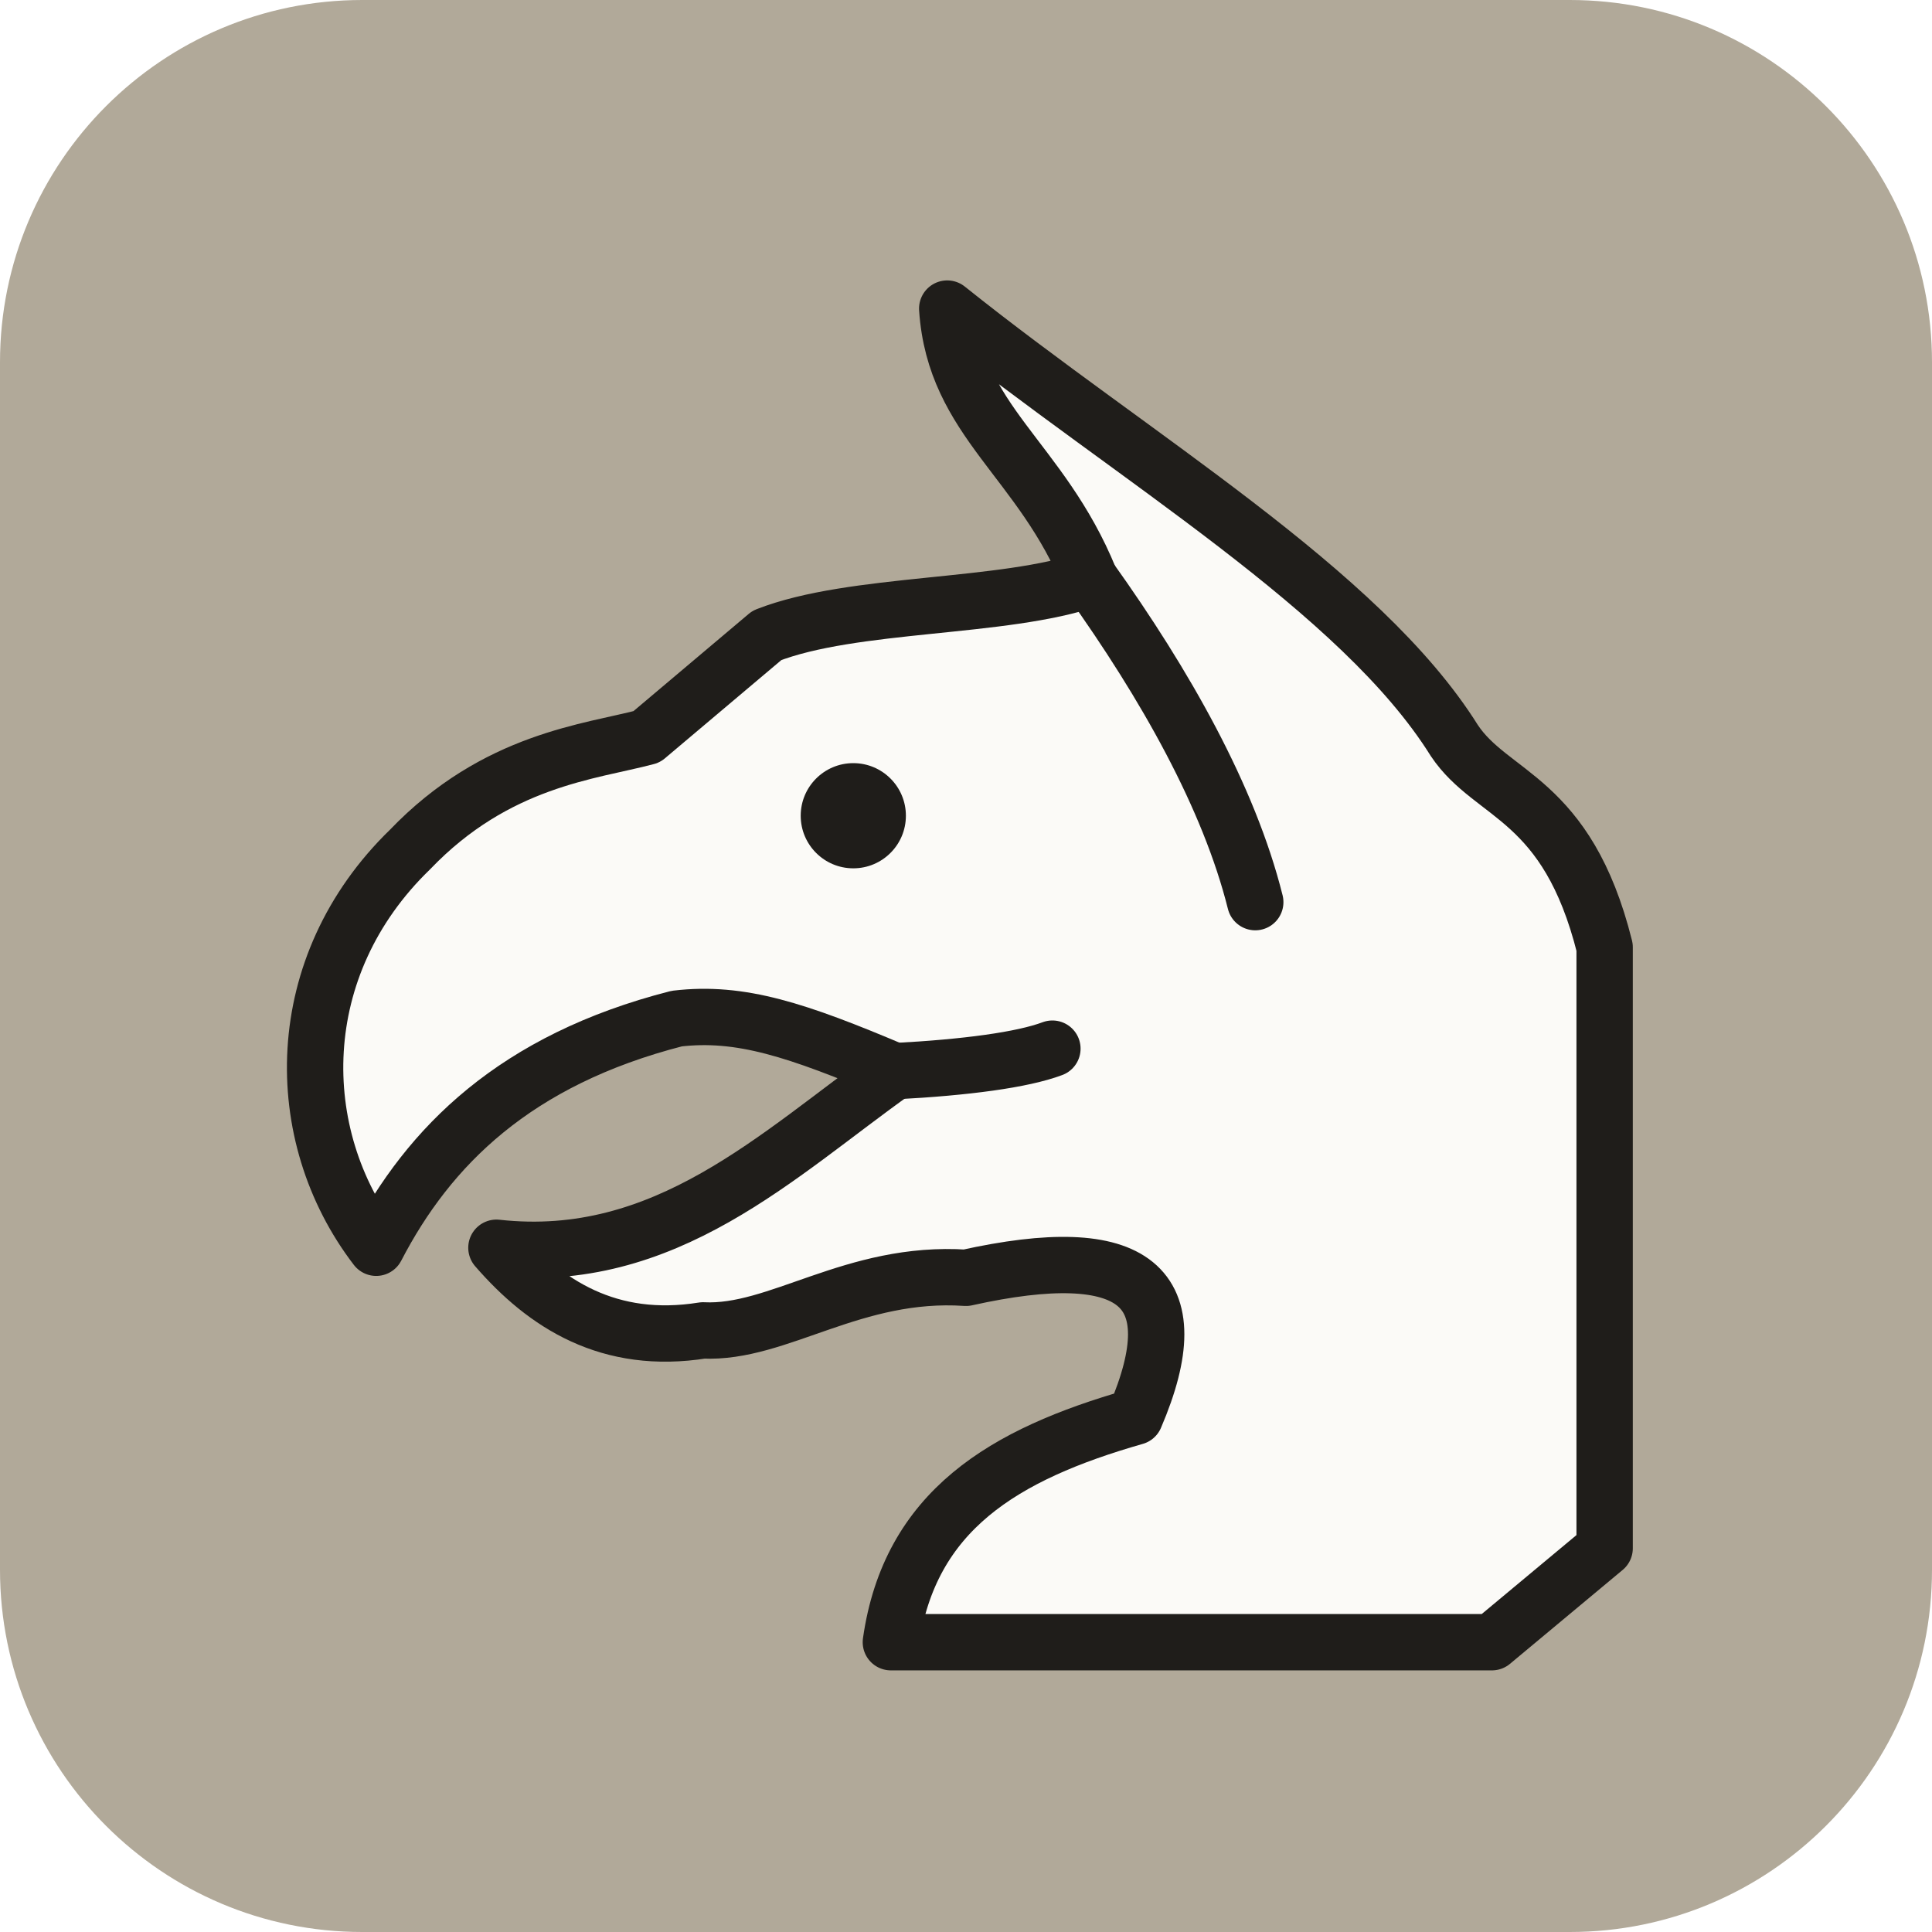
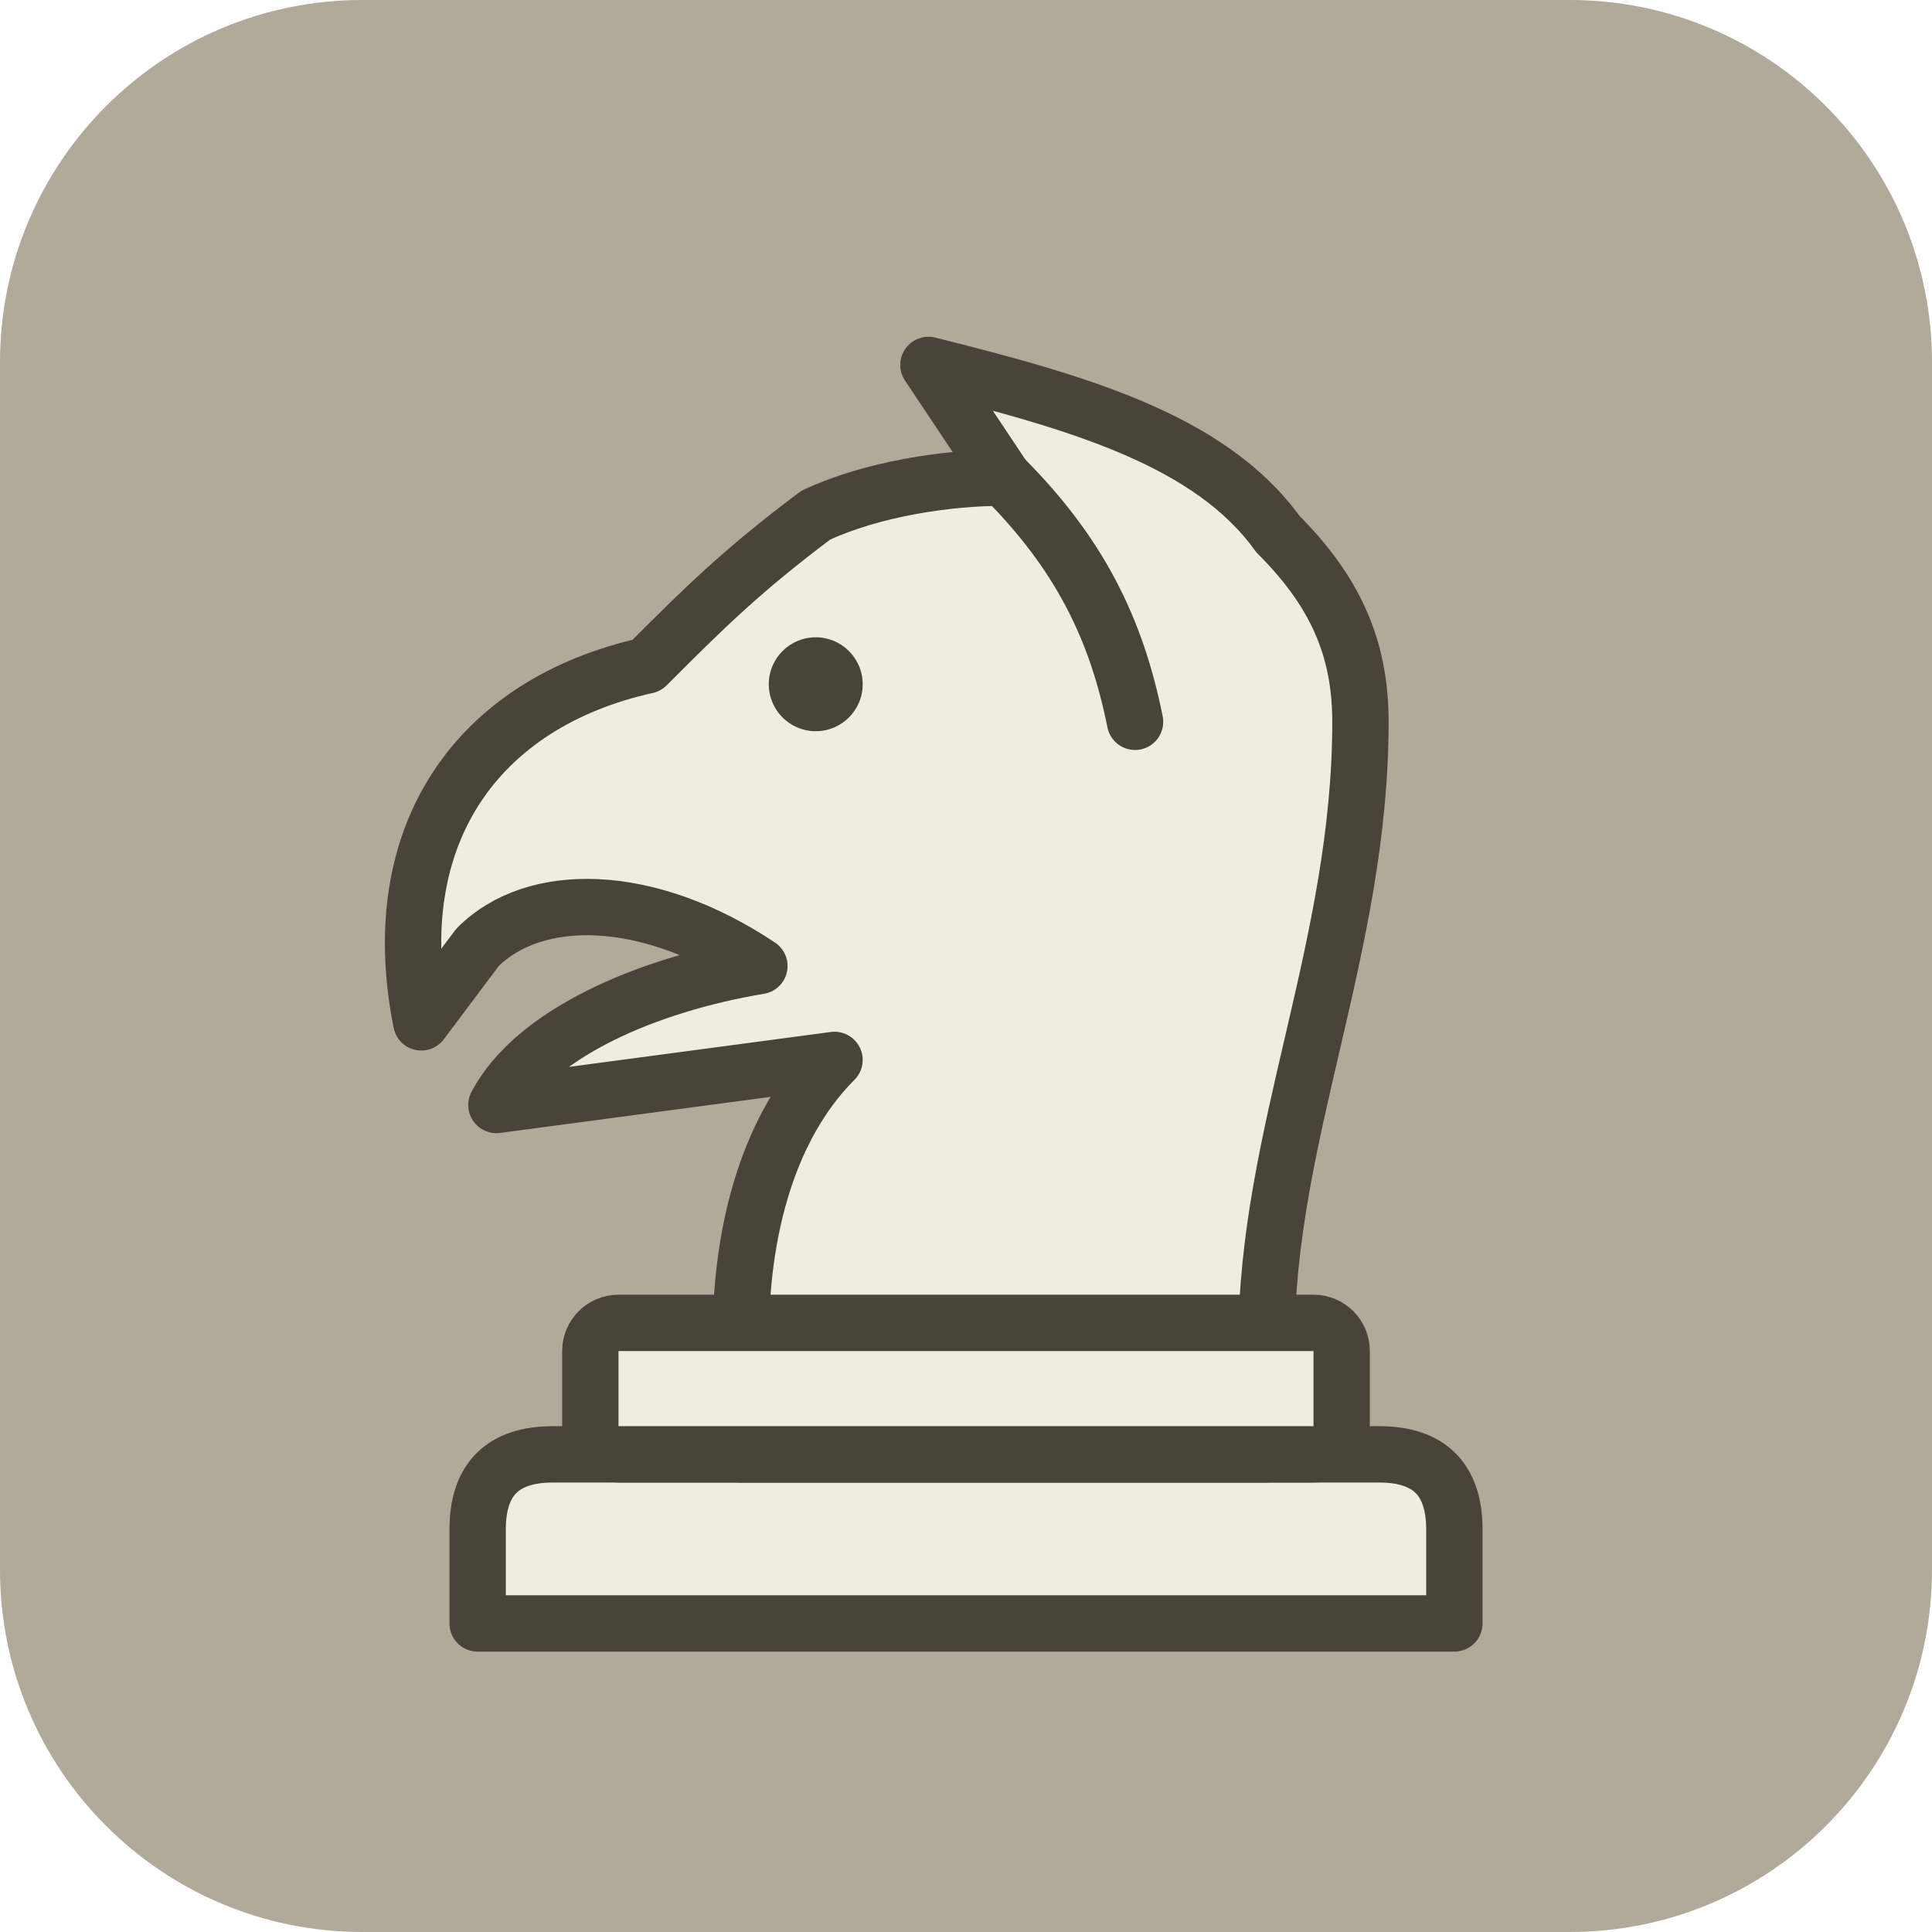
<svg xmlns="http://www.w3.org/2000/svg" viewBox="0 0 32 32">
  <rect width="32" height="32" rx="6" fill="#b1a999" />
  <g transform="translate(2 2) scale(0.6222222)" stroke-width="1.5" stroke-linejoin="round" stroke-linecap="round">
-     <path d="M22,5 C27,9 33,12.5 35.5,16.5 C36.5,18 38.5,18 39.5,22 L39.5,38 L36.5,40.5 L20.5,40.5 C21,37 23.5,35.5 27,34.5 C28.5,31 27,29.8 22.5,30.8 C19.5,30.6 17.5,32.3 15.5,32.2 C13,32.6 11.3,31.5 10,30 C14.5,30.5 17.5,27.5 20.6,25.3 C18,24.2 16.5,23.7 14.8,23.9 C10.5,25 8.2,27.3 6.8,30 C4.5,27 4.5,22.5 7.7,19.4 C10,17 12.5,16.8 14,16.4 L17.2,13.7 C19.5,12.8 23.5,13 25.8,12.2 C24.5,9 22.2,8 22,5 Z" fill="#fbfaf7" stroke="#1f1d1a" />
-     <path d="M25.8,12.2 C27.8,15 29.5,18 30.2,20.8" fill="none" stroke="#1f1d1a" />
-     <path d="M20.6,25.3 C22.5,25.2 24,25 24.8,24.7" fill="none" stroke="#1f1d1a" />
-     <circle cx="19.5" cy="18.5" r="1.4" fill="#1f1d1a" />
+     <path d="M9.5 40 L35.5 40 L35.5 37.5 Q35.5 35.5 33.5 35.5 L11.5 35.5 Q9.5 35.5 9.5 37.5 Z" fill="#f1ece2" stroke="#4a4339" />
+     <path d="M16.5 35.5 L16.5 32.5 C16.5 29 17.5 26.5 19 25 L10 26.2 C11 24.3 14 23 17 22.5 C14 20.5 11 20.5 9.5 22 L8 24 C7 19 9.5 15.5 14 14.5 C15.5 13 16.5 12 18.5 10.5 C20 9.8 22 9.5 23.5 9.5 L21.5 6.5 C25.5 7.5 29 8.5 30.8 11 C32.3 12.5 33 14 33 16 C33 22 30.5 27 30.5 32.5 L30.5 35.5 Z" fill="#f1ece2" stroke="#4a4339" />
+     <rect x="12.5" y="32" width="20" height="3.5" rx="0.75" fill="#f1ece2" stroke="#4a4339" />
+     <path d="M23.5 9.5 C25.5 11.5 26.5 13.5 27 16" fill="none" stroke="#4a4339" />
+     <circle cx="18.5" cy="15" r="1.25" fill="#4a4339" />
  </g>
</svg>
